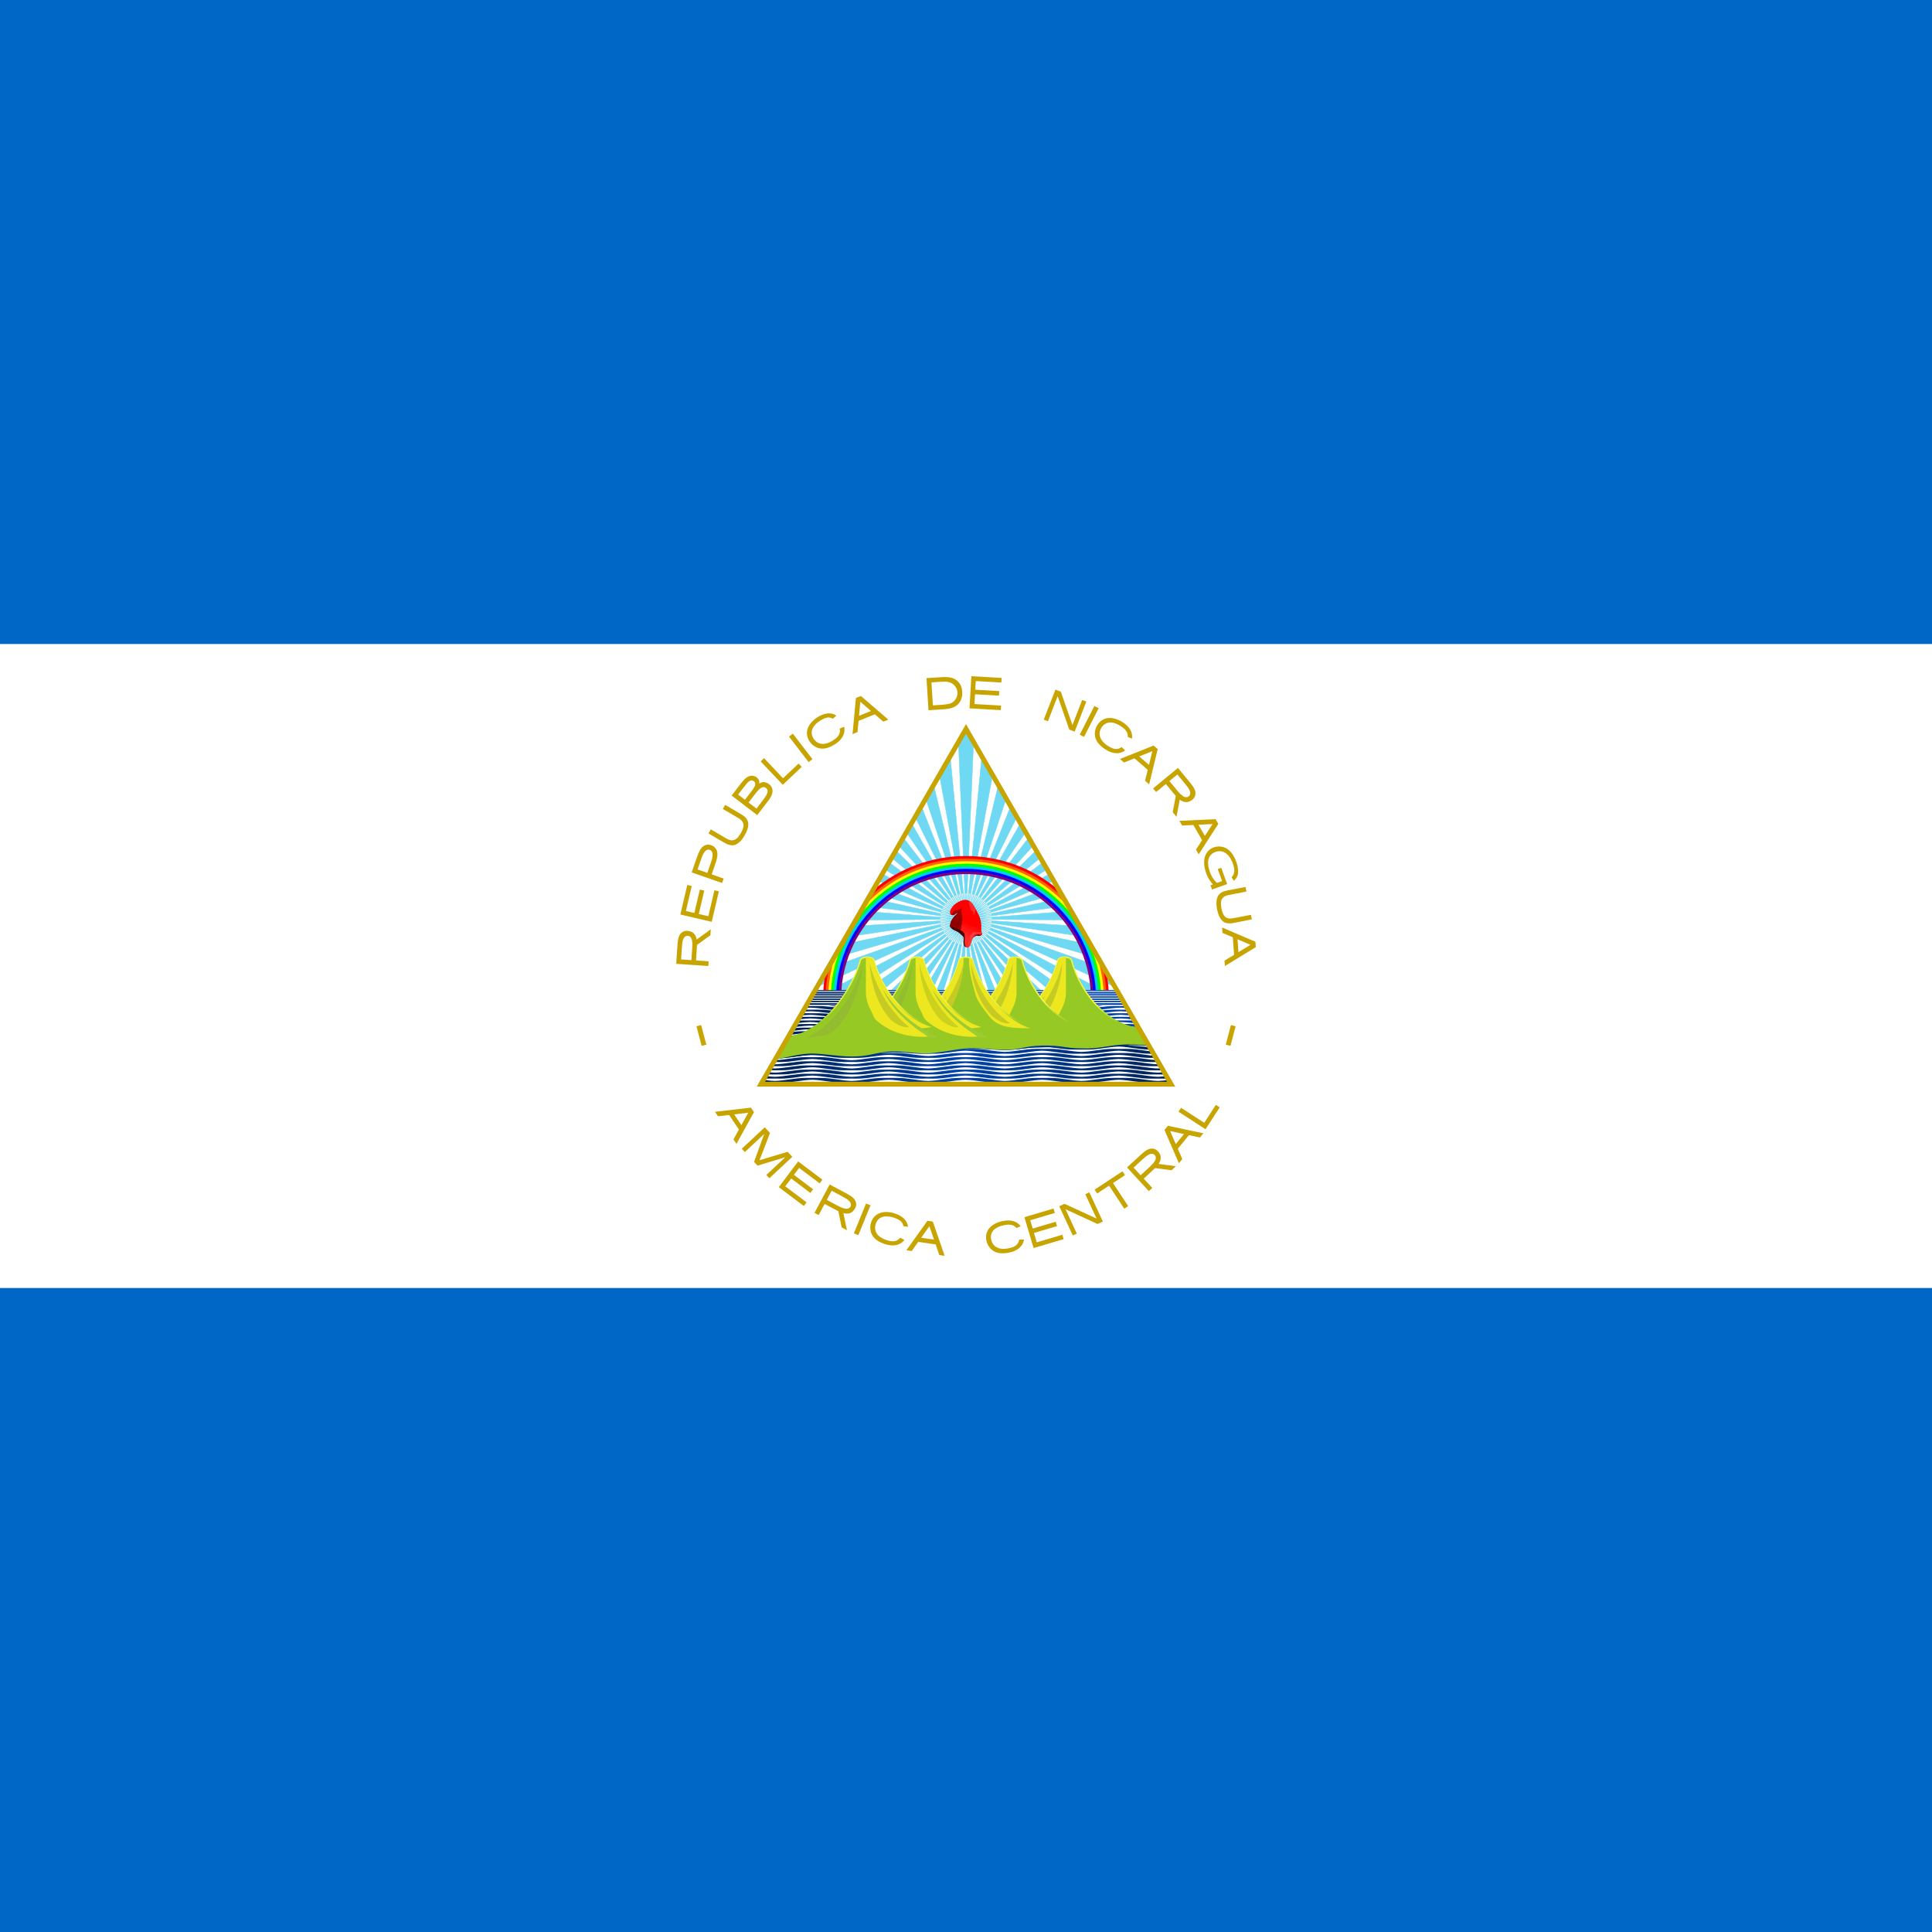
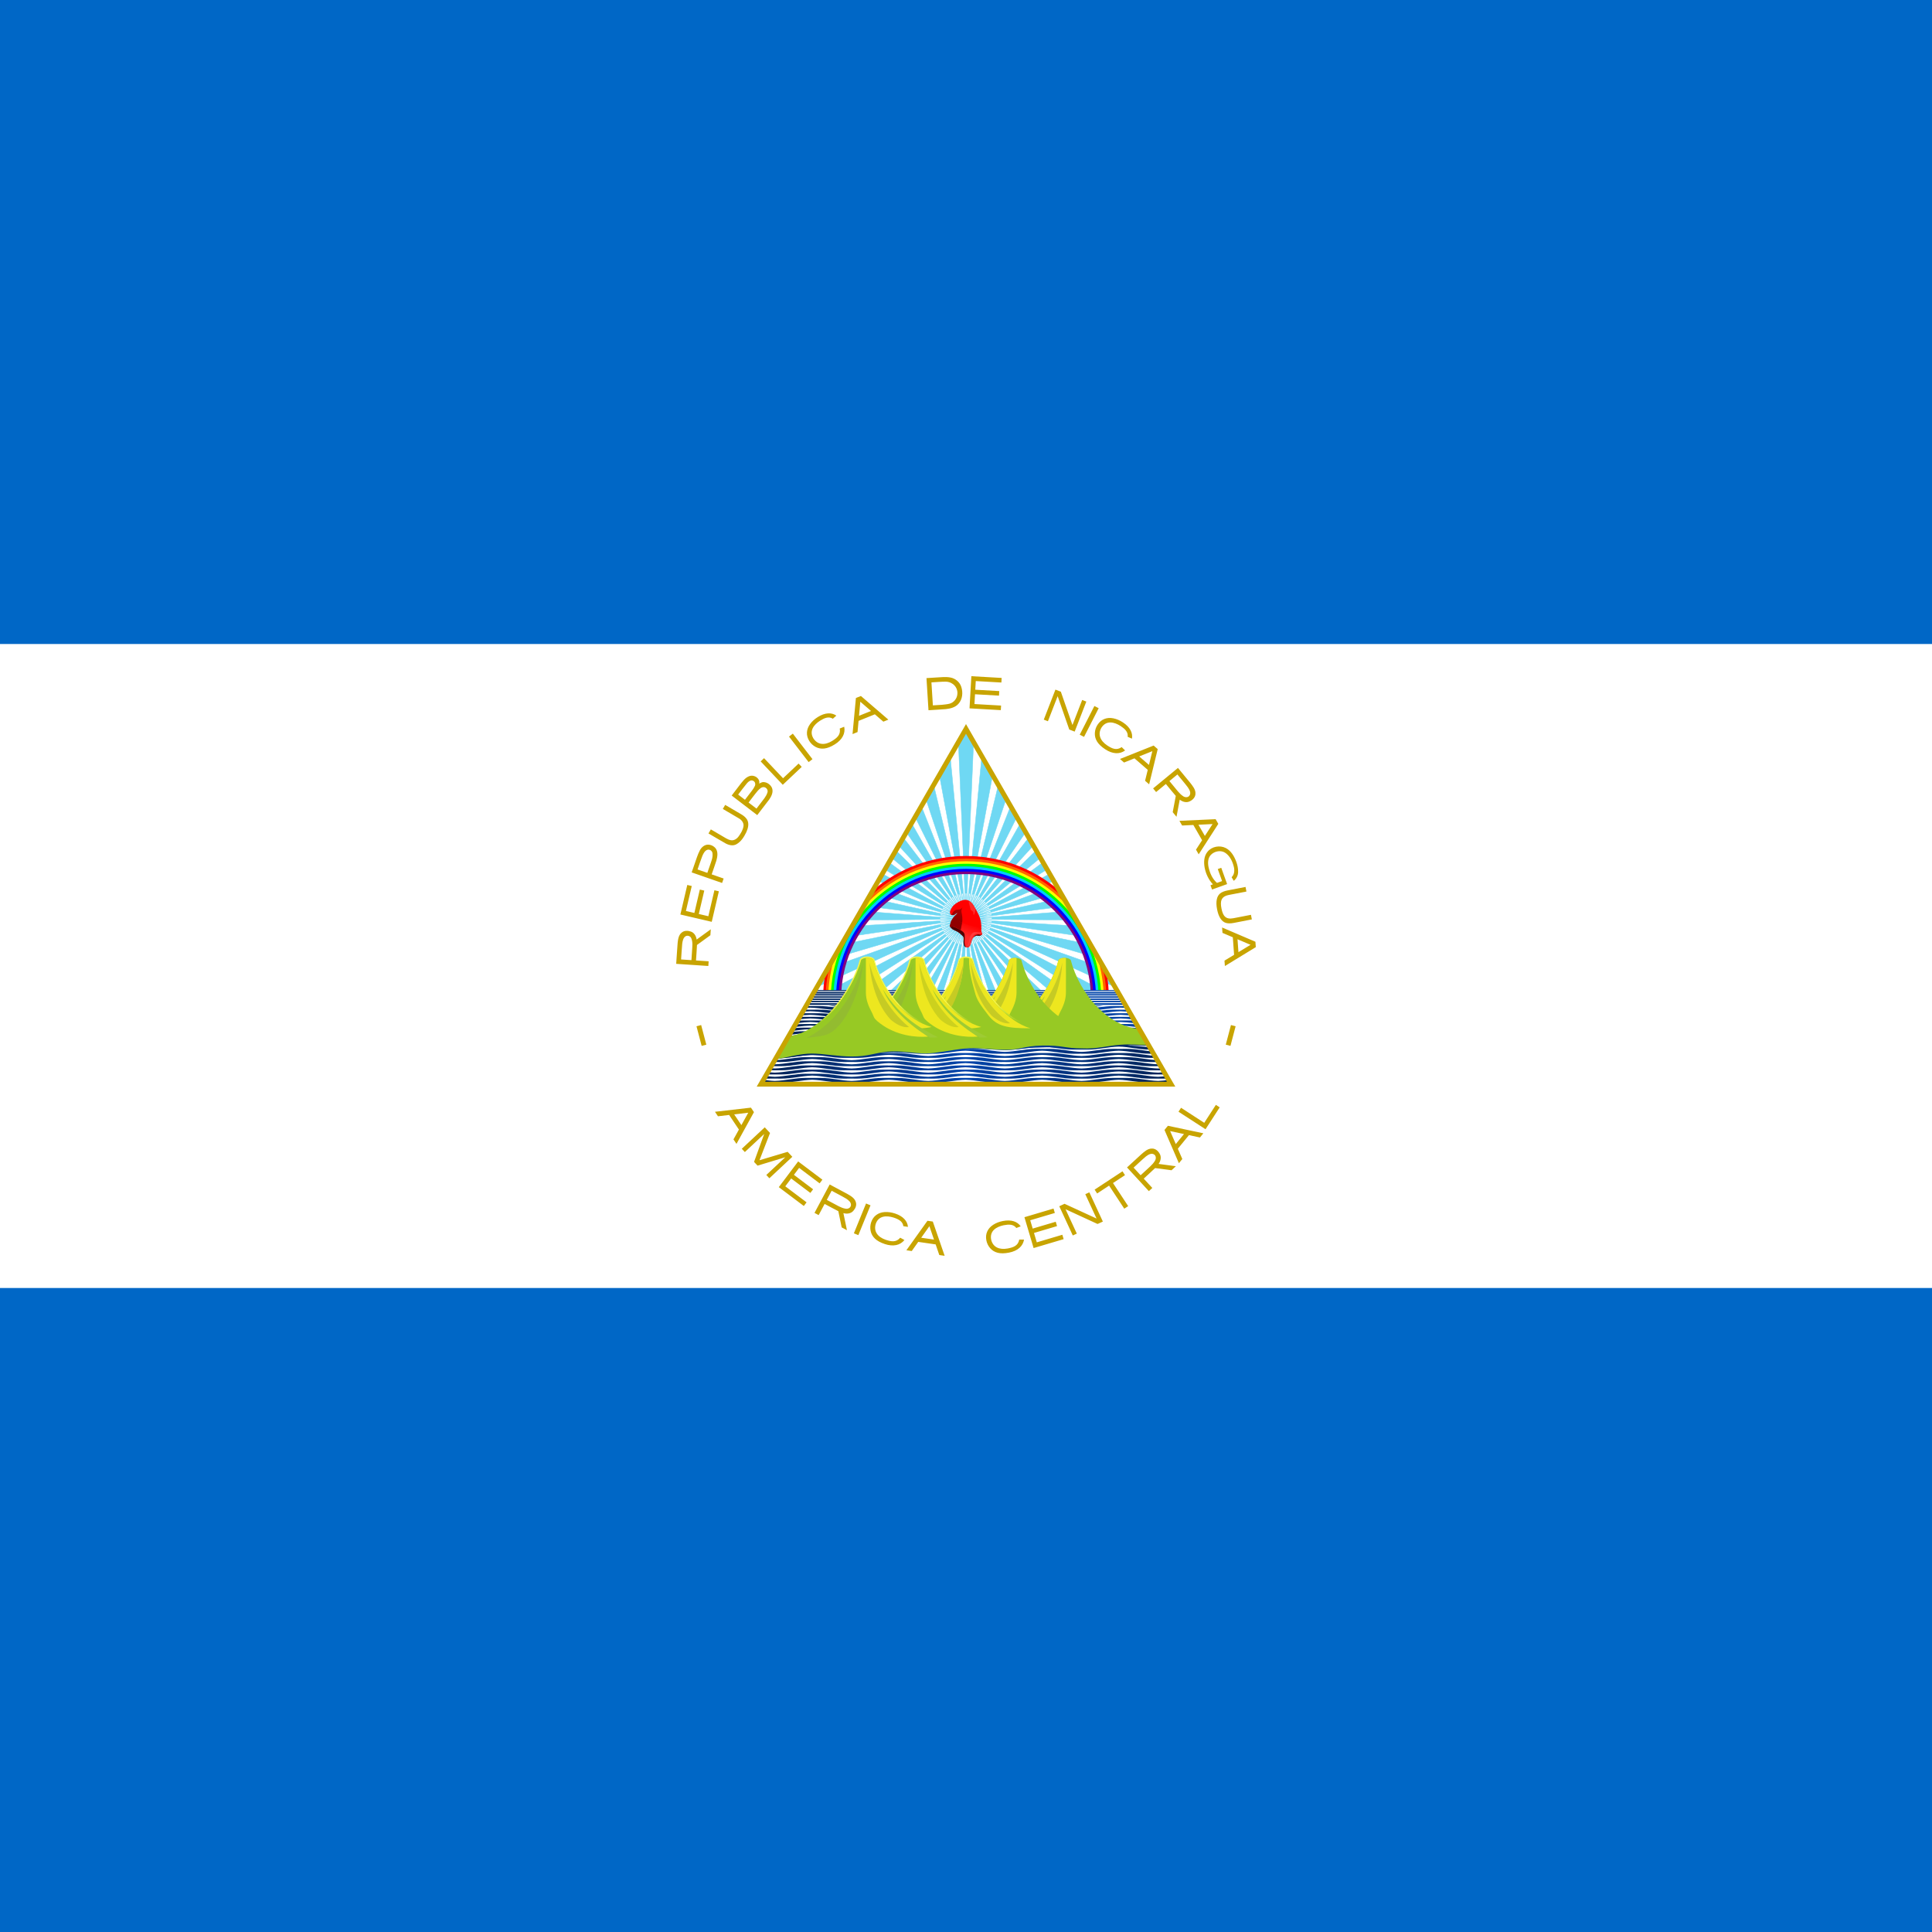
<svg xmlns="http://www.w3.org/2000/svg" xmlns:xlink="http://www.w3.org/1999/xlink" height="512" width="512" id="flag-icon-css-ni">
  <defs>
    <linearGradient y2="283.42" x2="500.626" y1="289.055" x1="498.738" gradientUnits="userSpaceOnUse" id="f">
      <stop offset="0" stop-color="#510000" />
      <stop offset=".3" stop-color="#8a0000" />
      <stop offset="1" stop-color="#a00" />
    </linearGradient>
    <linearGradient y2="287.449" x2="502.927" y1="291.373" x1="501.444" gradientUnits="userSpaceOnUse" id="g">
      <stop offset="0" stop-color="#ff2a2a" />
      <stop offset="1" stop-color="red" />
    </linearGradient>
    <linearGradient y2="317.647" x2="484.764" y1="311.709" x1="484.764" gradientUnits="userSpaceOnUse" id="b">
      <stop offset="0" stop-color="#F5F549" />
      <stop offset="1" stop-color="#97C924" />
    </linearGradient>
    <linearGradient id="a">
      <stop offset="0" stop-color="#025" />
      <stop offset=".5" stop-color="#04a" />
      <stop offset="1" stop-color="#025" />
    </linearGradient>
    <linearGradient y2="317.486" x2="634.411" y1="317.486" x1="444.509" gradientUnits="userSpaceOnUse" xlink:href="#a" id="h" />
    <clipPath id="c">
      <path d="M500 226.375l-63.702 110.332h127.4z" />
    </clipPath>
    <linearGradient xlink:href="#a" id="o" gradientUnits="userSpaceOnUse" x1="444.509" y1="317.486" x2="634.411" y2="317.486" />
    <linearGradient xlink:href="#a" id="p" gradientUnits="userSpaceOnUse" x1="444.509" y1="317.486" x2="634.411" y2="317.486" />
    <linearGradient xlink:href="#a" id="q" gradientUnits="userSpaceOnUse" x1="444.509" y1="317.486" x2="634.411" y2="317.486" />
    <linearGradient xlink:href="#a" id="r" gradientUnits="userSpaceOnUse" x1="444.509" y1="317.486" x2="634.411" y2="317.486" />
    <linearGradient xlink:href="#b" id="u" gradientUnits="userSpaceOnUse" x1="484.764" y1="311.709" x2="484.764" y2="317.647" />
    <linearGradient xlink:href="#a" id="x" gradientTransform="scale(4.45715 .22436)" x1="98.901" y1="1440.155" x2="124.971" y2="1440.155" gradientUnits="userSpaceOnUse" />
    <linearGradient xlink:href="#a" id="j" gradientUnits="userSpaceOnUse" x1="444.509" y1="317.486" x2="634.411" y2="317.486" />
    <linearGradient xlink:href="#a" id="l" gradientUnits="userSpaceOnUse" x1="444.509" y1="317.486" x2="634.411" y2="317.486" />
    <linearGradient xlink:href="#a" id="m" gradientUnits="userSpaceOnUse" x1="444.509" y1="317.486" x2="634.411" y2="317.486" />
    <linearGradient xlink:href="#a" id="i" gradientUnits="userSpaceOnUse" x1="444.509" y1="317.486" x2="634.411" y2="317.486" />
-     <linearGradient xlink:href="#b" id="s" gradientUnits="userSpaceOnUse" x1="484.764" y1="311.709" x2="484.764" y2="317.647" />
+     <linearGradient xlink:href="#b" id="N4Y" gradientUnits="userSpaceOnUse" x1="484.764" y1="311.709" x2="484.764" y2="317.647" />
    <linearGradient xlink:href="#b" id="v" gradientUnits="userSpaceOnUse" x1="484.764" y1="311.709" x2="484.764" y2="317.647" />
    <linearGradient xlink:href="#a" id="y" gradientUnits="userSpaceOnUse" gradientTransform="scale(9.12405 .1096)" x1="47.855" y1="3054.214" x2="61.745" y2="3054.214" />
  </defs>
  <path fill="#0067c6" d="M0 0h512v512H0z" />
  <path fill="#fff" d="M0 170.667h512v170.667H0z" />
  <path d="M179.2 255.427l8.515.57c.03-.415.055-.83.084-1.245-1.117-.074-2.234-.15-3.35-.223.084-1.37.2-2.736.26-4.105 1.184-.857 2.37-1.713 3.55-2.575l.106-1.577c-1.25.906-2.497 1.813-3.745 2.72-.125-.887-.615-1.8-1.505-2.107-.78-.282-1.734-.332-2.41.225-.855.63-1.01 1.758-1.12 2.74-.15 1.856-.253 3.72-.385 5.577zm1.297-1.162c.102-1.397.166-2.798.3-4.193.104-.69.23-1.487.835-1.926.545-.362 1.352-.093 1.575.524.446 1.064.248 2.237.19 3.354l-.16 2.424c-.914-.06-1.83-.12-2.74-.183zm-.189-11.913l8.31 1.94 1.89-8.088-1.182-.276-1.606 6.88-2.53-.59 1.448-6.2-1.175-.275-1.448 6.2-2.238-.522 1.546-6.62c-.395-.094-.79-.186-1.186-.278l-1.83 7.83zm2.994-11.159l8.06 2.803.41-1.177c-1.058-.37-2.114-.736-3.17-1.104.413-1.22.866-2.426 1.247-3.656.27-1.004.482-2.178-.11-3.112-.48-.69-1.332-1.133-2.174-1.106-.93.04-1.686.723-2.098 1.515-.61 1.145-.95 2.405-1.395 3.618l-.77 2.218zm1.557-.778c.43-1.21.82-2.434 1.288-3.63.29-.64.644-1.398 1.38-1.6.604-.14 1.238.325 1.29.945.148 1.14-.35 2.216-.7 3.274l-.665 1.913-2.594-.902zm2.895-9.545c1.52.882 3.026 1.786 4.554 2.652.862.464 1.956.73 2.857.21 1.23-.68 2-1.938 2.603-3.164.476-1.033.822-2.316.215-3.37-.653-1.055-1.84-1.54-2.853-2.168l-2.95-1.726-.626 1.07c1.445.852 2.9 1.686 4.34 2.55.688.418 1.258 1.177 1.14 2.02-.136 1.005-.71 1.887-1.283 2.7-.47.658-1.264 1.19-2.106 1.01-.878-.167-1.592-.742-2.363-1.157l-2.9-1.697-.626 1.07zm6.146-10.044l6.777 5.186c1.052-1.373 2.1-2.75 3.16-4.117.607-.87 1.166-2.005.754-3.075-.373-.85-1.25-1.51-2.19-1.554-.424-.058-.977.263-1.207.405.242-.91-.503-1.764-1.34-2.005-1.01-.358-2.032.288-2.7 1.006-.785.855-1.44 1.817-2.16 2.727l-1.093 1.43zm1.72-.254c.792-1.016 1.543-2.066 2.374-3.052.387-.43 1.006-.917 1.606-.6.546.236.68.925.42 1.42-.414.888-1.098 1.607-1.668 2.394l-.93 1.217c-.6-.46-1.202-.918-1.803-1.378zm2.76 2.113c.823-1.053 1.598-2.144 2.467-3.16.443-.464 1-1.05 1.704-.915.602.138 1.04.79.832 1.396-.34 1.117-1.175 1.972-1.847 2.898l-1.06 1.384c-.698-.534-1.396-1.07-2.094-1.603zm3.204-10.91l5.86 6.203 5.02-4.743-.833-.88-4.014 3.793-.103.097-.074-.08-4.955-5.242zm7.513-6.573l5.2 6.765 1.016-.78-5.202-6.765zm7.643-5.19c-.844.525-1.524 1.14-2.047 1.856-.522.715-.803 1.46-.844 2.238-.042.778.166 1.53.624 2.267a4.39 4.39 0 0 0 1.687 1.574c.7.374 1.456.513 2.284.42.824-.092 1.754-.456 2.79-1.102.994-.62 1.7-1.333 2.133-2.154a3.675 3.675 0 0 0 .356-2.514l-1.18.463c.31 1.704-.79 2.523-2.023 3.305-1.927 1.173-3.805 1.088-4.956-.674-1.193-1.985.11-3.626 1.75-4.692 1.164-.726 2.31-1.223 3.403-.528l.924-.823c-.635-.44-1.358-.642-2.18-.596-.863.048-1.765.366-2.72.962zm10.083-5.032l-.894 9.562 1.328-.536.27-2.965h.004l4.317-1.742 2.248 1.95 1.33-.536-7.277-6.27-1.328.537zm1.167.98l2.837 2.456-3.177 1.28.34-3.736zm17.536-6.256l.533 8.517c1.54-.103 3.08-.175 4.62-.303 1.208-.138 2.507-.453 3.333-1.415 1.068-1.185 1.22-2.954.752-4.428-.392-1.298-1.56-2.28-2.88-2.528-1.3-.25-2.627-.053-3.937.007l-2.422.15zm1.314 1.133c1.226-.065 2.45-.184 3.677-.19a3.127 3.127 0 0 1 1.953.597c.854.584 1.355 1.634 1.243 2.667-.06 1.187-.933 2.278-2.086 2.578-.66.17-1.345.218-2.02.293l-2.386.15-.38-6.093zm10.58-1.637l-.487 8.52 8.292.473.07-1.21c-2.352-.134-4.703-.27-7.055-.403.05-.864.1-1.73.148-2.593 2.12.12 4.238.242 6.357.363l.07-1.205c-2.12-.12-4.24-.242-6.358-.363.043-.764.088-1.53.13-2.294 2.264.128 4.527.258 6.79.388l.07-1.217-8.027-.46zm22.28 3.555l-3.085 7.956 1.097.427 2.447-6.308.126-.33.136.365 2.943 8.464 1.437.556 3.086-7.956-1.1-.426-2.446 6.305-.125.32-.135-.36-2.947-8.46zm11.464 4.925l-3.88 7.6-1.14-.582 3.88-7.6zm6.436 3.77c-.828-.546-1.67-.908-2.54-1.085-.867-.175-1.662-.12-2.386.167-.724.288-1.322.79-1.8 1.515a4.39 4.39 0 0 0-.726 2.19c-.048.79.14 1.536.57 2.25.428.71 1.147 1.403 2.166 2.075.978.645 1.92.988 2.848 1.04.89.05 1.7-.193 2.434-.727l-.913-.88c-1.42.993-2.624.336-3.848-.457-1.87-1.263-2.577-3.005-1.456-4.786 1.307-1.913 3.342-1.413 4.995-.367 1.145.755 2.075 1.59 1.9 2.872l1.132.496c.134-.76.017-1.502-.367-2.23-.404-.765-1.07-1.452-2.01-2.073zm8.125 6.13l-8.92 3.557 1.082.94 2.762-1.11.003.003 3.515 3.05-.71 2.89 1.08.94 2.27-9.33-1.083-.94zm-.34 1.485l-.895 3.644-2.588-2.247 3.482-1.398zm6.785 4.443l-6.584 5.43c.264.32.53.64.793.962.862-.712 1.725-1.424 2.59-2.136.877 1.053 1.73 2.126 2.627 3.163-.274 1.436-.55 2.872-.817 4.31l1.006 1.22.858-4.548c.738.603 1.816.906 2.697.427.76-.358 1.426-1.047 1.465-1.926.092-1.175-.747-2.13-1.418-3l-3.216-3.902zm-.145 1.735c.922 1.14 1.89 2.242 2.77 3.413.406.603.912 1.452.446 2.157-.382.603-1.223.55-1.74.16-1.044-.704-1.734-1.782-2.55-2.718l-1.043-1.265 2.118-1.747zm10.128 11.847l-9.594.44.714 1.24 2.973-.144.003.005 2.32 4.035-1.618 2.498.715 1.242 5.2-8.074-.714-1.24zm-.81 1.29l-2.038 3.15-1.71-2.968 3.75-.18zm6.285 10.004c-.534-1.447-1.375-2.93-2.8-3.654-1.583-.796-3.692-.41-4.816.986-.978 1.16-1.028 2.8-.767 4.226.31 1.636 1.06 3.195 2.187 4.425-.212.076-.425.152-.637.23l.408 1.135c1.332-.48 2.665-.958 3.997-1.437l-1.554-4.316-.924.33c.38 1.06.762 2.122 1.144 3.182l-1.355.487c-1.193-1.027-1.86-2.544-2.206-4.053-.256-1.132-.266-2.49.592-3.38.986-1.024 2.732-1.343 3.915-.47 1.167.855 1.825 2.238 2.158 3.613.228.905.19 1.98-.496 2.686-.192.144.112.345.164.517l.327.538a3.01 3.01 0 0 0 1.146-2.385c.023-.908-.177-1.81-.482-2.66zm2.452 6.664l-4.774.928c-.885.173-1.55.453-1.992.827-.442.372-.724.897-.86 1.596-.136.69-.116 1.538.082 2.568a.21.21 0 0 1 .004.024c.203 1.03.502 1.823.887 2.413.388.597.847.978 1.396 1.157.55.18 1.27.192 2.157.02l4.772-.93-.237-1.216-4.657.905c-2.09.408-2.794-.692-3.153-2.574l-.005-.024c-.372-1.88-.132-3.164 1.958-3.57l4.658-.906-.237-1.218zm2.617 14.524l-8.83-3.776.103 1.43 2.74 1.162v.006l.337 4.64-2.544 1.547.103 1.43L332.8 251l-.103-1.428zm-1.29.812l-3.207 1.95-.247-3.418 3.453 1.468zm-145.592 21.262l-1.238.326 1.368 5.2 1.238-.327zm140.4 0l1.238.325-1.37 5.2-1.237-.326zm-127.203 21.891l-9.54 1.098.797 1.19 2.956-.35.003.006 2.592 3.866-1.443 2.604.797 1.19 4.633-8.413-.798-1.19zm-.718 1.345l-1.818 3.282-1.91-2.844 3.728-.438zm4.37 3.868l-6.082 5.688.812.868 5.126-4.793-2.69 7.4.932.995 7.35-2.23-5.034 4.706.812.868 6.082-5.687-1.234-1.32-7.468 2.23 2.796-7.225zm8.859 9.038l-5.134 6.817 6.634 4.996.73-.968-5.645-4.25 1.562-2.075 5.086 3.83.726-.963-5.086-3.83c.46-.612.92-1.224 1.382-1.836l5.433 4.09c.244-.324.488-.65.733-.973l-6.423-4.837zm8.349 6.112l-4.02 7.527c.367.196.734.39 1.1.588l1.58-2.96c1.213.638 2.412 1.304 3.635 1.922.294 1.432.587 2.865.887 4.295.465.25.93.497 1.395.745l-.94-4.532c.912.278 2.024.148 2.656-.63.537-.602.903-1.446.646-2.253-.3-1.112-1.395-1.695-2.32-2.233-1.537-.828-3.08-1.647-4.62-2.47zm.526 1.658c1.286.702 2.6 1.353 3.86 2.1.586.395 1.327.934 1.253 1.73-.064.697-.816 1.07-1.452.922-1.245-.207-2.296-.95-3.405-1.503-.516-.276-1.032-.55-1.548-.827l1.293-2.422zm9.112 3.38l-3.224 7.9 1.185.485 3.225-7.9zm7.695 2.659c-.942-.313-1.85-.444-2.735-.39-.883.057-1.636.316-2.26.782-.625.465-1.072 1.106-1.346 1.93a4.39 4.39 0 0 0-.133 2.3c.16.78.536 1.45 1.137 2.027.597.574 1.47 1.057 2.63 1.442 1.11.368 2.11.454 3.02.264a3.675 3.675 0 0 0 2.162-1.334l-1.11-.612c-1.116 1.327-2.45 1.005-3.837.556-2.133-.733-3.268-2.233-2.648-4.243.766-2.186 2.862-2.23 4.73-1.65 1.302.43 2.416.996 2.58 2.28l1.222.185c-.07-.77-.374-1.456-.934-2.06-.588-.633-1.41-1.123-2.478-1.478zm8.58 1.92l-5.58 7.816 1.417.205 1.723-2.427.006.002 4.607.666.964 2.817 1.42.205-3.137-9.077-1.418-.206zm.516 1.435l1.218 3.55-3.39-.49 2.173-3.06zm19.487-1.374c-.975.188-1.83.518-2.576 1-.743.48-1.272 1.075-1.59 1.787-.316.712-.392 1.49-.227 2.34.15.782.49 1.472 1.01 2.075.52.6 1.175 1 1.982 1.21.802.21 1.8.202 3-.03 1.15-.222 2.063-.636 2.762-1.247a3.675 3.675 0 0 0 1.232-2.22l-1.267.01c-.323 1.702-1.643 2.073-3.073 2.36-2.22.405-3.943-.347-4.386-2.404-.402-2.283 1.403-3.348 3.316-3.755 1.347-.26 2.595-.314 3.365.726l1.158-.436c-.437-.638-1.04-1.086-1.823-1.34-.823-.263-1.778-.29-2.884-.076zm5.698-1.008c.81 2.725 1.618 5.452 2.428 8.18l7.962-2.363-.345-1.162-6.772 2.01-.74-2.49 6.105-1.812c-.115-.386-.23-.77-.343-1.157l-6.104 1.812-.654-2.204 6.52-1.934-.347-1.17-7.71 2.29zm9.232-2.903l3.582 7.745c.356-.165.712-.33 1.07-.494l-2.99-6.46c2.763 1.253 5.51 2.543 8.265 3.81.183.16.367.053.55-.046.36-.165.717-.33 1.075-.497l-3.582-7.745-1.072.496 2.985 6.45c-2.835-1.285-5.656-2.605-8.486-3.905l-1.396.647zm9.37-4.401l.67 1.015 3.046-2.004.116-.077.058.087 3.965 6.025 1.036-.682-3.966-6.025-.058-.087.118-.078 3.063-2.016-.668-1.016zm8.586-5.88l5.784 6.276c.305-.28.61-.563.917-.844l-2.275-2.468c1.003-.935 2.027-1.846 3.014-2.798 1.45.194 2.898.39 4.348.578l1.162-1.07-4.588-.608c.563-.77.807-1.863.28-2.716-.4-.737-1.124-1.366-2.003-1.357-1.18-.028-2.086.862-2.92 1.58-1.24 1.142-2.48 2.286-3.72 3.426zm1.74.05c1.087-.983 2.135-2.01 3.256-2.953.58-.44 1.4-.99 2.13-.564.623.35.616 1.19.254 1.727-.645 1.084-1.685 1.833-2.576 2.7-.4.37-.802.74-1.203 1.108l-1.86-2.02zm8.188-9.986l3.817 8.813.907-1.11-1.19-2.728.002-.004 2.946-3.6 2.91.625.907-1.11-9.394-1.994-.908 1.11zm1.495.297l3.67.788-2.17 2.652-1.5-3.44zm2.221-5.131l7.16 4.643 3.757-5.796-1.017-.66-3.005 4.636-.077.118-.09-.058-6.053-3.925z" fill="#c8a400" />
  <g clip-path="url(#c)" transform="translate(-170.667) scale(.85333)">
    <path d="M500 226.408l-31.478 54.535-15.42 26.702H546.9l-14.715-25.484L500 226.41z" fill="#fff" />
    <g id="e">
      <g id="d">
        <path d="M500 226.408l-2.356 4.082L500 285.467l2.358-54.977z" opacity=".62" fill="#17c0eb" stroke="#17c0eb" stroke-width=".129" />
        <path d="M500 277.475l-.133.003.134 3.11.135-3.11c-.045 0-.09-.003-.134-.003z" fill="#fff" />
      </g>
      <use height="100%" width="100%" xlink:href="#d" transform="rotate(72 500 285.467)" />
      <use height="100%" width="100%" xlink:href="#d" transform="rotate(144 500 285.467)" />
      <use height="100%" width="100%" xlink:href="#d" transform="rotate(-144 500 285.467)" />
      <use height="100%" width="100%" xlink:href="#d" transform="rotate(-72 500 285.467)" />
    </g>
    <use height="100%" width="100%" xlink:href="#e" transform="rotate(8 500 285.467)" />
    <use height="100%" width="100%" xlink:href="#e" transform="rotate(16 500 285.467)" />
    <use height="100%" width="100%" xlink:href="#e" transform="rotate(24 500 285.467)" />
    <use height="100%" width="100%" xlink:href="#e" transform="rotate(32 500 285.467)" />
    <use height="100%" width="100%" xlink:href="#e" transform="rotate(40 500 285.467)" />
    <use height="100%" width="100%" xlink:href="#e" transform="rotate(48 500 285.467)" />
    <use height="100%" width="100%" xlink:href="#e" transform="rotate(56 500 285.467)" />
    <use height="100%" width="100%" xlink:href="#e" transform="rotate(64 500 285.467)" />
    <path d="M500 265.844a44.236 44.236 0 0 0-28.97 10.75L456.376 302c-.5 2.67-.75 5.434-.75 8.25h5.03c0-21.726 17.62-39.344 39.345-39.344 21.727 0 39.344 17.618 39.344 39.344h5.03c0-2.813-.248-5.582-.75-8.25l-14.655-25.406a44.25 44.25 0 0 0-28.97-10.75z" fill="red" />
    <path d="M500 266.656c-11.764 0-22.44 4.675-30.28 12.25l-12.032 20.844a43.596 43.596 0 0 0-1.28 10.5h4.25c0-21.726 17.616-39.344 39.342-39.344 21.727 0 39.344 17.618 39.344 39.344h4.25a43.86 43.86 0 0 0-1.28-10.53l-12.032-20.814c-7.84-7.574-18.518-12.25-30.282-12.25z" fill="#f60" />
    <path d="M500 267.47c-12.702 0-24.1 5.52-31.938 14.31l-8.718 15.095a42.733 42.733 0 0 0-2.125 13.375h3.436c0-21.726 17.618-39.344 39.344-39.344 21.726 0 39.344 17.618 39.344 39.344h3.437c0-4.673-.74-9.165-2.124-13.375l-8.72-15.095c-7.835-8.788-19.236-14.312-31.937-14.312z" fill="#ff0" />
    <path d="M500 268.25c-14.55 0-27.372 7.414-34.906 18.656l-2.813 4.875a41.818 41.818 0 0 0-4.28 18.47h2.656c0-21.726 17.617-39.344 39.343-39.344 21.726 0 39.343 17.618 39.343 39.344H542a41.82 41.82 0 0 0-4.282-18.437l-2.844-4.937C527.338 275.65 514.537 268.25 500 268.25z" fill="#0f0" />
    <path d="M500 269.062c-22.747 0-41.188 18.44-41.188 41.188h1.844c0-21.727 17.618-39.344 39.344-39.344 21.726 0 39.344 17.617 39.344 39.344h1.844c0-22.748-18.44-41.188-41.188-41.188z" fill="#0cf" />
    <path d="M500 269.844c-22.306 0-40.375 18.1-40.375 40.406h1.344c0-21.56 17.47-39.03 39.03-39.03 21.56 0 39.03 17.47 39.03 39.03h1.376c0-22.306-18.1-40.406-40.406-40.406z" fill="#00f" />
    <path d="M500 270.657c-21.863 0-39.588 17.725-39.588 39.59 0 .244.003.49.007.732h.8c-.005-.245-.007-.49-.007-.734 0-21.422 17.366-38.788 38.788-38.788 21.423 0 38.79 17.366 38.79 38.788 0 .245-.003.49-.008.733h.797c.003-.244.006-.49.006-.734 0-21.864-17.72-39.59-39.585-39.59z" fill="purple" />
    <path d="M500.395 288.134c-.644-.124-1.226-.484-1.775-.61-.756.725-.835 1.457-.73 2.08.26.14.31.353.877.86s.496.773.462 1.965c-.016.502.07 1.58.578 1.68.548.11.932-.345 1.09-1.16.152-.79.417-1.215.698-1.7.306-1.853-.193-2.51-1.2-3.116z" fill="#510000" />
    <path d="M497.168 283.524c-.595.015-1.528 1.012-1.943.475-.24-.31-.28-.903-.037-1.4.56-1.152 1.124-1.717 2.167-2.33 2.378-1.402 3.89-.952 5.074 1.062 1.097 1.772 2.15 3.73 2.245 5.37.03.502.283 1.41-.156 1.86-1.35 1.39-4.597-1.434-6.498-.987-.64.15-1.377.617-1.98.218-.47-.31-.078-.997.272-1.294.612-.52 1.5-2.366 1.38-3.166-.067-.446-.08.18-.526.19z" fill="red" />
    <path d="M496.927 282.548c-1.083.445-.966 1.076-1.51 1.59.154.058.766.31 1.364-.3.26-.215.55-.294.678-.363-.305.22-.523.554-.684.684-.404.328-1.034 1.082-1.34 1.845-.307.764-.43 1.673-.376 1.782.056.11.426.78 1.566 1.232 2.03.806 2.417 2.438 4.477 2.438 1.615 0 1.356-1.056 2.647-.832 1.12.194 1.714-.696.636-1.232-1.37-.468-4.092-.192-5.372.033-.413-4.083-.055-2.65-.15-4.405-.098-1.755-.624-1.86.07-3.28-.577.87-1.276.733-2.003.806z" fill="url(#f)" />
    <path d="M500.938 279.795c-.04.223-.077.516-.056.6.087.34.175.693.278.994.115.335.162.578.24.927.082.36.4.5.694.722.37.28.084 1.036.315 1.067.183.025.487-1.07.49-1.246 0-.236-.002-.426-.038-.646a15.3 15.3 0 0 0-.426-.872c-.002-.004-.007-.006-.01-.01a3.652 3.652 0 0 0-.193-.327 4.204 4.204 0 0 0-.786-.863c-.02-.015-.037-.032-.056-.047a3.936 3.936 0 0 0-.258-.187c-.062-.04-.13-.076-.194-.113z" fill="#ff2a2a" />
    <path d="M501.25 287.398c-.72-.188-1.427-.543-2.038-.725-1.2-.36-2.48-1.134-3.366-.814-.317.14-.29.455-.39.91-.042.532-.596 1.318-.136 1.06.685-.382 2.49.734 3.095 1.107.287.177.892.524 1.082 1.022.19.497.092 1.755.04 2.295-.052.566.12 1.835.687 1.987.61.163 1.078-.323 1.316-1.23.23-.88.405-1.387.757-1.915s.756-.756 1.32-.863c.564-.106 1.382.462 1.382-.203 0-.436-.385-.854-.22-1.453.127-.472-.403-.378-.843-.572-1.036-.32-1.97-.42-2.688-.607z" fill="url(#g)" />
    <path d="M498.363 288.902c-.327-.178-2.315-1.478-3.043-1.07-.23.127-.317-.017-.32-.258-.004-.24.11-.594.184-.866.074-.273.195-.792.516-1.062.687-.58 2.27.575 3.108.886-.072.436-.47 2.356-.445 2.37z" fill="#910000" />
    <path d="M501.763 291.36c.916-1.602 1.508-1.396 2.613-1.373.37.008.477-.33.393-.667-.28.624-1.663-.07-2.416.263-1.573.692-1.28 3.77-2.027 4.07.776.65 1.124-1.746 1.436-2.292z" fill="#ff3a3a" />
    <g fill="url(#h)">
      <path d="M453.103 307.645l-9.955 17.237h113.708l-9.956-17.237h-93.797z" fill="#fff" />
      <g id="n" fill="url(#i)">
        <path id="k" d="M449.705 321.364c-1.658 0-3.197.167-4.71.353l-.486.846c2.432-.216 4.696-.65 7.14-.71 3.292.08 6.282.83 9.785.83 1.518.015 3.027-.03 4.526 0 3.5 0 6.49-.75 9.784-.83 3.295.08 6.304.83 9.803.83 1.518.005 3.178-.023 4.53 0 3.5 0 6.474-.75 9.765-.83 3.293.08 6.27.83 9.77.83 1.53.015 3.032-.03 4.542 0 3.5 0 6.49-.75 9.787-.83 3.297.08 6.282.83 9.783.83 1.516.015 3.03-.03 4.53 0 3.5 0 6.475-.75 9.765-.83 2.55.063 4.92.52 7.486.725l-.515-.893c-1.404-.168-2.836-.32-4.37-.32-1.528-.022-3.035.03-4.546 0-3.5 0-6.474.747-9.765.828-3.297-.08-6.284-.83-9.787-.83-1.513-.02-3.03.032-4.526 0-3.5 0-6.493.75-9.786.83-3.293-.08-6.283-.83-9.782-.83-1.522-.02-3.042.032-4.547 0-3.498 0-6.475.75-9.764.83-3.294-.08-6.27-.83-9.77-.83-1.52-.02-3.025.032-4.525 0-3.5 0-6.49.75-9.785.83-3.294-.08-6.283-.83-9.783-.83-1.52-.02-3.043.032-4.547 0z" fill="url(#j)" />
        <use height="100%" width="100%" xlink:href="#k" y="-1.113" fill="url(#l)" />
        <use height="100%" width="100%" xlink:href="#k" y="-2.23" fill="url(#m)" />
      </g>
      <use height="100%" width="100%" xlink:href="#n" y="-3.344" fill="url(#o)" />
      <use height="100%" width="100%" xlink:href="#n" y="-6.691" fill="url(#p)" />
      <path d="M453.23 307.458l-.123.215h93.79l-.124-.215H453.23zm-.22.377l-.126.22h94.235l-.128-.22h-93.98zm-.2.346l-.204.357h94.792l-.205-.356H452.81zm-.317.552l-.25.433h95.518l-.25-.433h-95.017zm-.4.69l-.25.435h96.317l-.25-.434h-95.816zm-.398.692l-.247.43h97.107l-.247-.43h-96.613zm-.398.692l-.25.43h97.91l-.25-.43h-97.41zm-.43.744l-.304.53h98.877l-.303-.53h-98.27z" fill="url(#q)" />
      <path d="M457.357 312.287c3.45.662 3.782 0 3.782 0zm81.503 0s.33.662 3.782 0z" fill="url(#r)" />
    </g>
    <g fill="#ccd11e">
      <g id="t">
        <path d="M530.63 297.043c-1.708 0-2.23.862-2.23.862-2.737 10.576-11.808 21.333-22.6 21.333h-8.082v10.768c0 .003.012 0 .017 0h61.498l-6.187-10.954c-9.707-1.45-17.64-11.373-20.166-21.147 0 0-.54-.862-2.25-.862z" fill="url(#s)" />
        <path d="M530.63 297.465c-.783 0-1.26.18-1.537.355-.264.165-.315.276-.32.288 0 .007-.016.01-.02.016-1.4 5.323-4.35 10.67-8.333 14.707-4.012 4.07-9.07 6.83-14.605 6.83h-7.674v9.923h60.856l-5.68-10.058c-4.687-.612-8.973-3.163-12.458-6.694-3.986-4.037-6.932-9.383-8.334-14.706l-.017-.016c-.007-.012-.07-.105-.338-.27-.284-.177-.755-.373-1.54-.373z" fill="#97c924" />
        <path d="M530.63 297.465c.147 0 .28.02.406.034.024 3.016 0 8.108 0 10.8-.03 2.34-.83 4.223-2.012 6.44-.547 1.555-.986.964-2.35 2.858-1.83.654-3.186.91-5.138 1.216-2.517.398-8.12.75-10.887.136 3.64-1.068 6.96-3.27 9.77-6.12a30.57 30.57 0 0 0 2.13-2.4 33.663 33.663 0 0 0 3.01-4.48c.352-.626.686-1.248.997-1.893a33.86 33.86 0 0 0 1.25-2.94c.124-.33.245-.667.356-.998.222-.665.417-1.33.592-1.996.002-.006.015-.01.016-.017.007-.012.06-.122.322-.287.136-.085.332-.17.575-.237h.017c.252-.067.554-.118.946-.118z" fill="#ede71f" />
        <path d="M529.938 298.902c-.412 6.034-2.277 13.192-6.644 17.81-1.607 1.337-3.66 2.55-5.646 2.255 6.77-5.51 10.885-13.947 12.29-20.065z" fill="#c6cb24" />
        <path d="M524.494 309.28c-1.002 2.722-4.788 6.747-8.84 10.046-1.15.035-1.76.1-2.804.038 2.468-.225 8.22-5.083 11.644-10.083z" fill="#9ecb34" />
      </g>
      <use height="100%" width="100%" xlink:href="#t" x="-15.341" />
      <g fill="#c6cb24">
        <path d="M502.218 297.91c2.735 10.576 11.79 21.334 22.583 21.334h8.09v10.768c0 .003-.015 0-.017 0h-65.795c-.006 0-.017.003-.017 0v-10.768h8.073c10.792 0 19.863-10.758 22.6-21.333 0 0 .534-.865 2.243-.865 1.708 0 2.243.866 2.243.866z" fill="url(#u)" />
        <path d="M499.975 297.465c.784 0 1.255.196 1.538.372.27.166.332.26.34.27l.016.017c1.4 5.323 4.347 10.67 8.332 14.707 4.017 4.07 9.087 6.83 14.623 6.83h7.64v9.923h-64.98v-9.923h7.675c5.535 0 10.593-2.76 14.605-6.83 3.982-4.037 6.934-9.383 8.334-14.706.002-.007.014-.01.016-.016.006-.012.057-.123.32-.288.28-.174.755-.355 1.54-.355z" fill="#97c924" />
        <path d="M499.263 297.53a3.4 3.4 0 0 0-.242.055h-.017c-.243.066-.436.15-.572.236-.263.166-.313.275-.32.287-.002.006-.016.01-.017.017a28.878 28.878 0 0 1-.949 2.993 34.22 34.22 0 0 1-1.25 2.942 34.21 34.21 0 0 1-.997 1.894 33.634 33.634 0 0 1-3.01 4.477 30.73 30.73 0 0 1-2.13 2.402c-2.81 2.85-6.128 5.05-9.77 6.117 2.766.614 4.033-.057 6.55-.455 1.952-.308 4.21-.563 6.043-1.217 1.364-1.894.9-1.3 1.446-2.854 1.18-2.218 2.906-4.222 3.334-6.68 1.62-3.023 1.903-8.615 1.903-10.214z" fill="#ede71f" />
        <path d="M499.275 298.902c-.412 6.034-2.277 13.192-6.644 17.81-1.605 1.337-3.66 2.55-5.645 2.255 6.77-5.51 10.885-13.947 12.29-20.065z" />
        <path d="M493.832 309.28c-1.002 2.722-4.788 6.748-8.84 10.046-1.15.035-1.76.1-2.804.038 2.467-.225 8.222-5.083 11.644-10.083z" fill="#9ecb34" />
        <path d="M500.95 297.584h.02c.24.067.434.15.57.236.264.165.315.274.32.286.003.006.017.01.02.018.174.665.37 1.333.59 1.996.112.332.235.665.358.995a33.6 33.6 0 0 0 1.25 2.942c.31.645.644 1.268.997 1.895a33.634 33.634 0 0 0 3.01 4.477 30.73 30.73 0 0 0 2.13 2.4c2.81 2.85 6.128 5.446 9.768 6.513-7.245.028-10.39-.63-13.022-4.016-2.632-3.387-3.605-4.868-4.14-6.937-.534-2.068-2.025-6.57-1.87-10.806z" fill="#ede71f" />
        <path d="M501.476 298.902c.412 6.034 2.22 12.006 6.587 16.625 1.607 1.337 3.66 2.55 5.646 2.255-7.336-5.002-10.83-12.762-12.234-18.88z" />
      </g>
      <g id="w">
        <path d="M484.75 297.043c-1.71 0-2.25.862-2.25.862-2.522 9.747-11.824 22.318-21.496 23.81l-4.79 8.29h49.015V318.66c-8.826-2.37-15.89-11.63-18.25-20.753 0 0-.522-.862-2.23-.862z" fill="url(#v)" />
        <path d="M484.75 297.465c-.785 0-1.256.196-1.54.372-.268.166-.33.26-.337.27l-.017.017c-1.402 5.323-4.678 10.705-8.08 14.99-3.402 4.283-9.72 8.617-14.042 9.076l-4.282 7.393h48.06V318.89c-3.554-1.09-6.8-3.267-9.552-6.06-3.982-4.037-6.934-9.383-8.334-14.706-.002-.007-.015-.01-.017-.016-.007-.012-.06-.123-.322-.288-.28-.174-.755-.355-1.54-.355z" fill="#97c924" />
        <path d="M483.445 298.903c-.617 9.043-5.653 20.454-11.34 22.42-1.855.64-5.1.864-6.227 1.008 9.948-4.73 15.828-15.852 17.567-23.427z" fill="#93bc30" />
        <path d="M484.746 297.465c-.147 0-.28.02-.406.034-.023 3.016 0 8.108 0 10.8.03 2.34.83 4.223 2.012 6.44.07.195.136.355.203.49.41 1.087.713 1.464 2.282 2.655 4.987 3.787 11.17 4.353 14.808 4.04-1.14-.898-2.358-1.715-3.43-2.467 1.71-.056 3.35-.25 4.512-.508-3.64-1.067-6.96-3.27-9.77-6.12a30.523 30.523 0 0 1-1.403-1.554c-.21-.292-.5-.698-.592-.812-1.118-1.4-2.263-2.947-3.145-4.513a34.164 34.164 0 0 1-.997-1.893 34.023 34.023 0 0 1-1.606-3.938 31.676 31.676 0 0 1-.592-1.996c-.002-.006-.015-.01-.017-.017-.006-.012-.057-.122-.32-.287a2.207 2.207 0 0 0-.576-.237h-.018a3.614 3.614 0 0 0-.946-.118z" fill="#ede71f" />
        <path d="M485.446 298.902c.412 6.034 2.277 13.192 6.644 17.81 1.606 1.337 3.66 2.55 5.646 2.255-6.77-5.51-10.886-13.947-12.29-20.065z" />
        <path d="M489.613 307.247c2.37 5.837 8.37 11.29 14.543 14.954 1.15.036 1.492.004 2.537-.06-4.42-2.37-11.54-5.753-17.08-14.893z" fill="#9ecb34" />
      </g>
      <use height="100%" width="100%" xlink:href="#w" x="-15.43" fill="#c6cb24" />
    </g>
    <g>
      <path d="M556.5 324.692c-.574.203-4.42-.19-6.433-.044l-1.28.336c-1.123-.008-2.238.024-3.33 0-3.602 0-6.65.948-10.075.948-3.433 0-6.47-.948-10.075-.948-1.12-.008-2.234.025-3.33 0-3.602 0-6.647.948-10.076.948-3.428 0-6.472-.948-10.074-.948-1.13-.007-2.242.023-3.348 0-3.602 0-6.632.948-10.058.948-3.43 0-6.456-.948-10.058-.948-.267 0-.516.01-.776.017-.178-.003-.377-.016-.557-.016-.12 0-.223-.003-.34 0-.117-.003-.237 0-.356 0-.18 0-.345.013-.523.017-.258-.007-.51-.016-.778-.016-3.606 0-6.643.95-10.076.948-3.43 0-6.473-.948-10.075-.948-.26 0-.52.01-.775.017-.18-.003-.34-.016-.522-.016-.124 0-.252-.003-.374 0-.118-.003-.238 0-.357 0-.18 0-.362.013-.54.017-.26-.007-.51-.016-.776-.016-2.88 0-6.218.607-8.936.85l-6.272 10.858 62.972-.007 64.375.007z" fill="#fff" />
      <path d="M547.993 323.11c-.2 0-.398 0-.596.008-3.24.095-5.564 1.115-11.2 1.115-5.638 0-6.22-1.02-12.584-.88-5.947.132-8.443 1.263-11.67 1.218-3.228-.043-8.473-.696-12.51-.274-4.037.423-8.828 1.284-11.973 1.29-3.91-.016-7.82-.73-11.906-.323-4.087.406-5.997 1.5-11.063 1.485-4.355-.013-9.082-.698-12.745-.695-3.435.003-7.267.957-10.086 1.443l-.844 1.464c2.247-.26 8.55-1.218 10.802-1.277 2.344-.06 10.717.483 15.335.325 4.618-.16 5.158-1.172 10.618-1.172 3.802 0 6.667.4 10.567.4 2.434 0 4.643-1.243 8.343-1.243.936-.027 1.865-.06 2.794-.09 3.12-.516 8.384.044 12.048.23 3.315.174 5.457-.614 8.914-.73 1.496-.067 2.998-.065 4.474-.147 3.46-.115 6.422.64 9.68.624 3.25-.2 6.403-.922 9.86-1.037 1.51-.07 2.998-.072 4.49-.148 2.287-.076 5.837.078 8.273.5l-.84-1.45c-2.38-.075-5.31-.634-8.18-.634z" fill="url(#x)" />
      <g id="A">
        <path id="z" d="M450.312 334.748c-3.457 0-6.402.853-9.652.945-1.21-.033-2.367-.183-3.535-.345l-.49.85c.486.032.975.063 1.488.063 1.502.02 2.99-.035 4.474 0 3.457 0 6.382-.85 9.634-.944 3.255.092 6.207.945 9.667.945 1.5.02 2.993-.035 4.474 0 3.458 0 6.413-.852 9.667-.944 3.256.092 6.23.945 9.687.945 1.495.02 2.993-.035 4.47 0 3.457 0 6.4-.852 9.652-.944 3.253.092 6.19.945 9.65.945 1.51.02 2.998-.035 4.49 0 3.457 0 6.41-.852 9.666-.944 3.257.092 6.21.945 9.67.945 1.495.02 2.99-.035 4.47 0 3.456 0 6.4-.852 9.65-.944 3.254.092 6.21.945 9.667.945 1.5.02 2.995-.035 4.473 0 .605 0 1.196-.033 1.778-.076l-.462-.797c-1.064.144-2.133.276-3.235.306-3.254-.092-6.195-.945-9.652-.945-1.51-.02-2.996.03-4.49 0-3.457 0-6.396.853-9.648.945-3.257-.09-6.206-.945-9.666-.945-1.496-.02-2.993.03-4.473 0-3.458 0-6.413.853-9.667.945-3.254-.092-6.21-.945-9.666-.945-1.503-.02-3.003.03-4.49 0-3.458 0-6.4.853-9.65.945-3.253-.092-6.194-.945-9.65-.945-1.507-.02-2.99.03-4.475 0-3.46 0-6.41.854-9.666.945-3.255-.092-6.21-.945-9.667-.945-1.502-.02-3.006.03-4.49 0z" fill="url(#y)" />
        <use height="100%" width="100%" xlink:href="#z" y="-1.289" />
        <use height="100%" width="100%" xlink:href="#z" y="-2.575" />
      </g>
      <use height="100%" width="100%" xlink:href="#A" y="-3.867" />
      <use height="100%" width="100%" xlink:href="#A" y="-7.729" />
    </g>
    <path d="M443.846 324.705l-2.427 4.19c2.838-.47 7.1-1.702 10.633-1.705 3.663-.003 8.082.903 12.438.916 5.067.014 6.977-1.08 11.064-1.485 4.086-.406 7.998.528 11.906.546 3.145-.007 7.936-1.09 11.973-1.512 4.037-.422 7.737.293 12.603.37 4.866.074 5.63-1.18 11.576-1.312 6.366-.14 6.947.878 12.584.878 4.242.23 7.883-.854 11.666-1.12 3.784-.27 5.54.042 8.305.108l-1.838-3.253c-.032 0-.062.003-.093.004l-101.246 2.225z" fill="#97c924" />
    <path d="M550.067 324.648s2.71.148 3.847.276a91.39 91.39 0 0 0 2.955.253l-.37-.485c-.574.203-4.42-.19-6.433-.044z" fill="#fff" />
  </g>
  <path d="M256 191.892l-27.428 47.52-28.038 48.553 54.867-.006 56.066.005-27.437-47.516L256 191.89zm0 2.562l26.922 46.637 26.326 45.592-53.847-.003-52.65.002 26.93-46.63z" fill="#c8a400" />
</svg>
